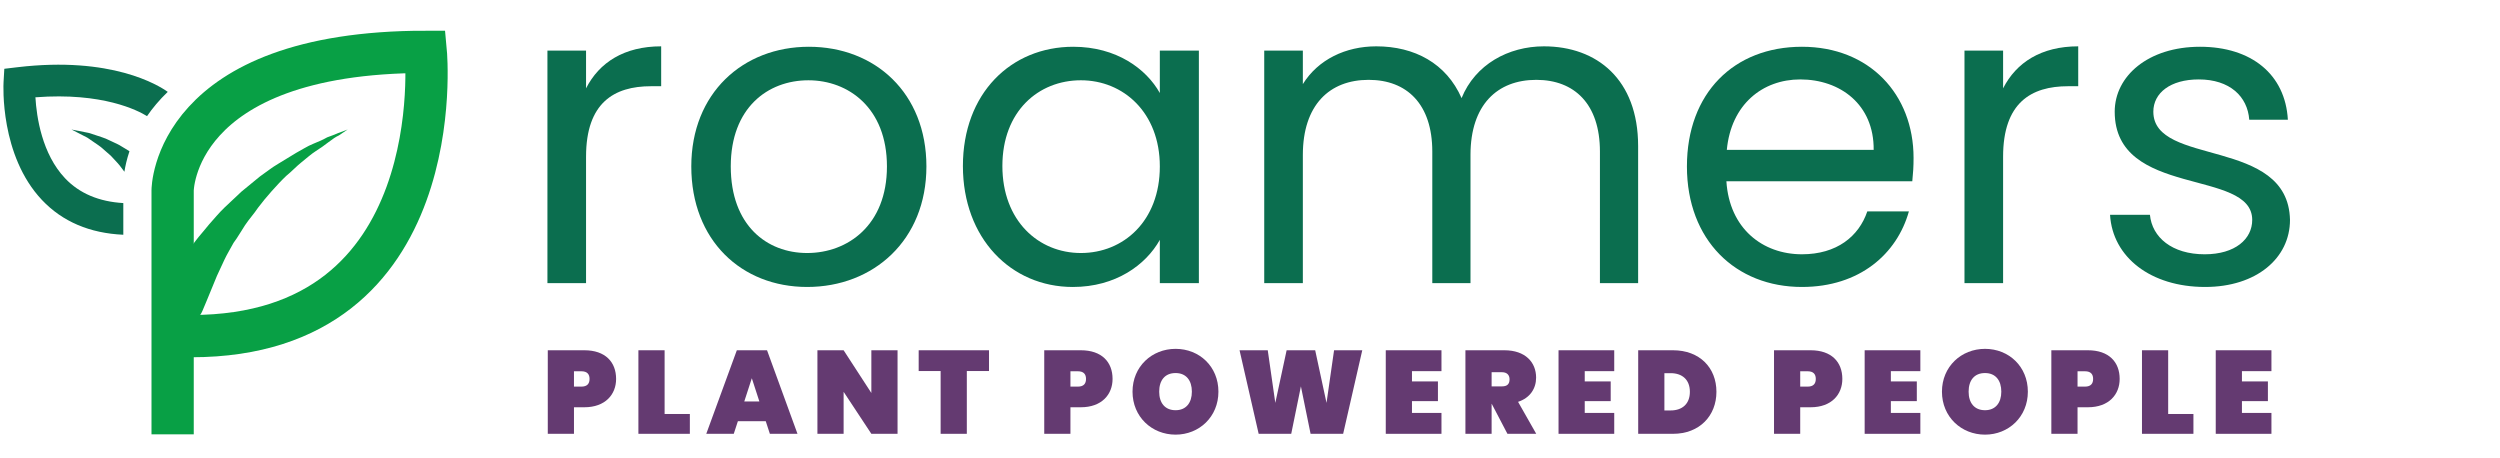
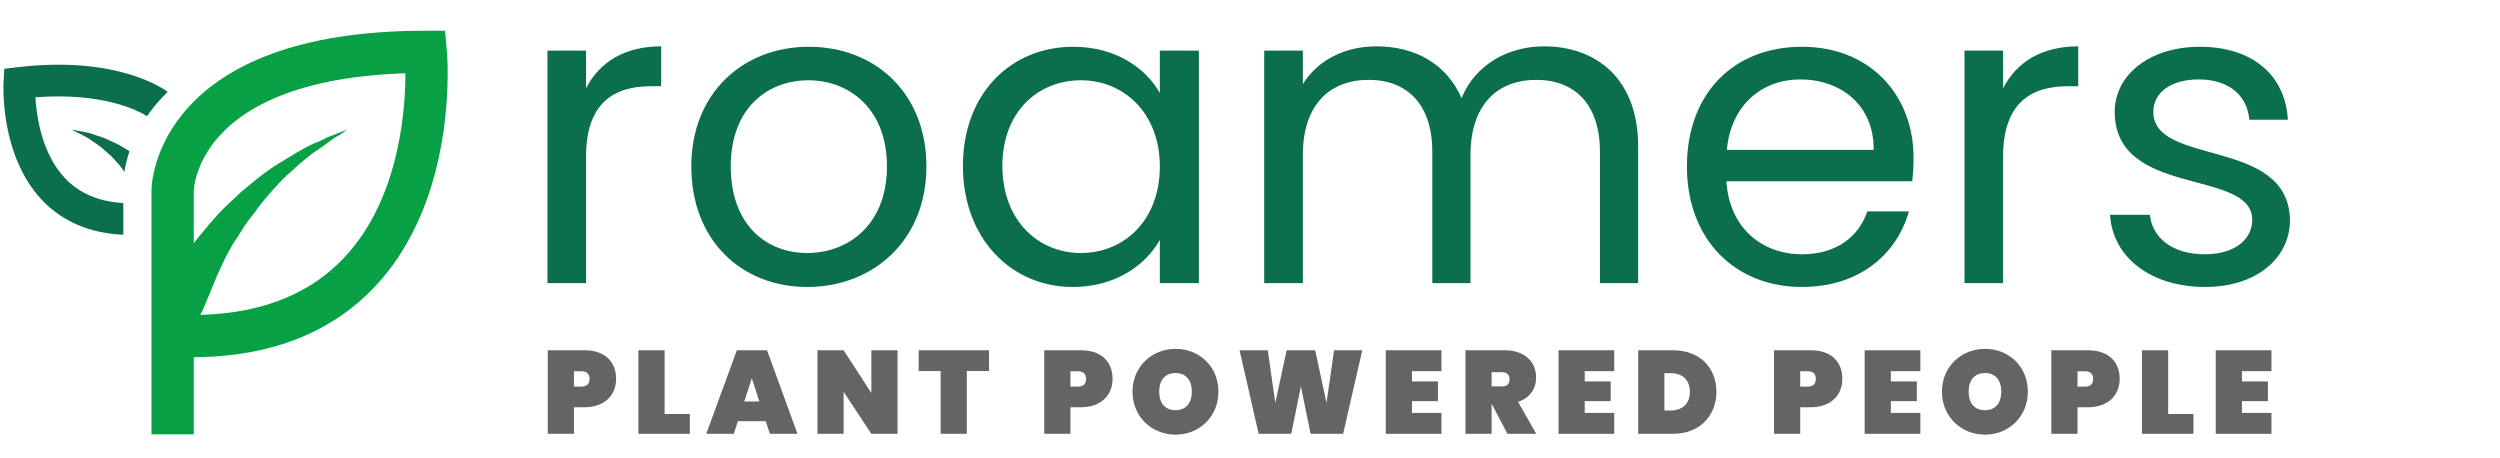
<svg xmlns="http://www.w3.org/2000/svg" version="1.1" id="Layer_1" x="0px" y="0px" width="354.949px" height="65px" viewBox="0 0 354.949 65" enable-background="new 0 0 354.949 65" xml:space="preserve">
  <path stroke="#03CE6A" stroke-width="6.653" stroke-miterlimit="10" d="M97.518,139.009" />
  <path fill="none" stroke="#08A045" stroke-width="6" stroke-miterlimit="10" d="M24.509,61.669V27.044c0,0,0-19.685,35.943-19.685  c0,0,3.762,40.364-33.283,40.364" />
  <g>
    <path fill="#08A045" d="M23.137,40.924c0,0,0.349-0.433,0.816-1.198s1.282-1.951,2.2-3.361c0.463-0.645,1.038-1.407,1.613-2.168   s1.269-1.507,1.954-2.374c0.682-0.758,1.38-1.612,2.17-2.367c0.802-0.755,1.592-1.498,2.394-2.252   c0.91-0.751,1.697-1.387,2.607-2.138c0.906-0.632,1.693-1.279,2.596-1.803s1.686-1.051,2.589-1.575   c0.792-0.419,1.575-0.947,2.364-1.258c0.789-0.312,1.457-0.615,2.018-0.933c0.557-0.199,1.115-0.409,1.565-0.611   c0.896-0.308,1.346-0.51,1.346-0.51s-0.453,0.322-1.249,0.849c-0.45,0.202-0.903,0.524-1.467,0.95s-1.129,0.852-1.813,1.275   c-0.672,0.423-1.363,1.061-2.038,1.592s-1.37,1.289-2.156,1.924c-0.679,0.639-1.373,1.396-2.056,2.155   c-0.682,0.758-1.38,1.612-1.954,2.374c-0.578,0.869-1.272,1.615-1.85,2.485c-0.578,0.869-1.048,1.742-1.622,2.492   c-0.47,0.873-0.937,1.626-1.296,2.394s-0.706,1.525-1.065,2.293c-0.595,1.42-1.075,2.628-1.437,3.492   c-0.362,0.876-0.595,1.42-0.595,1.42c-0.713,1.752-2.616,2.461-4.369,1.748c-1.752-0.713-2.461-2.616-1.748-4.369   C22.896,41.36,22.903,41.145,23.137,40.924L23.137,40.924z" />
  </g>
  <path fill="none" stroke="#03CE6A" stroke-width="1.106" stroke-miterlimit="10" d="M18.758,38.666" />
  <g enable-background="new    ">
    <path fill="#0B6E4F" d="M83.207,40.201h-5.483V7.181h5.483v5.362c1.868-3.676,5.423-5.965,10.666-5.965v5.664h-1.446   c-5.242,0-9.219,2.35-9.219,10.002L83.207,40.201L83.207,40.201z" />
    <path fill="#0B6E4F" d="M114.6,40.743c-9.34,0-16.45-6.628-16.45-17.112c0-10.425,7.352-16.992,16.691-16.992   c9.4,0,16.691,6.567,16.691,16.992C131.533,34.115,124,40.743,114.6,40.743z M114.6,35.923c5.725,0,11.328-3.917,11.328-12.292   c0-8.315-5.483-12.232-11.147-12.232c-5.784,0-11.027,3.917-11.027,12.232C103.754,32.006,108.875,35.923,114.6,35.923z" />
    <path fill="#0B6E4F" d="M152.38,6.639c6.146,0,10.364,3.133,12.292,6.567V7.181h5.544v33.021h-5.544v-6.146   c-1.988,3.556-6.267,6.688-12.353,6.688c-8.797,0-15.606-6.93-15.606-17.173C136.713,13.267,143.523,6.639,152.38,6.639z    M153.465,11.398c-6.026,0-11.147,4.398-11.147,12.172s5.121,12.353,11.147,12.353c6.025,0,11.207-4.52,11.207-12.292   C164.672,15.978,159.491,11.398,153.465,11.398z" />
    <path fill="#0B6E4F" d="M227.158,21.521c0-6.749-3.615-10.184-9.038-10.184c-5.544,0-9.34,3.556-9.34,10.666V40.2h-5.423V21.52   c0-6.749-3.616-10.184-9.039-10.184c-5.544,0-9.34,3.556-9.34,10.666v18.197h-5.483V7.181h5.483v4.76   c2.169-3.495,6.086-5.362,10.425-5.362c5.423,0,9.942,2.41,12.111,7.351c1.929-4.76,6.628-7.351,11.689-7.351   c7.532,0,13.378,4.699,13.378,14.16v19.463h-5.424L227.158,21.521L227.158,21.521z" />
    <path fill="#0B6E4F" d="M255.839,40.743c-9.4,0-16.33-6.628-16.33-17.112c0-10.425,6.688-16.992,16.33-16.992   c9.581,0,15.848,6.748,15.848,15.787c0,1.205-0.061,2.169-0.181,3.313h-26.393c0.422,6.688,5.121,10.364,10.726,10.364   c4.94,0,8.074-2.53,9.279-6.086h5.905C269.336,36.043,264.033,40.743,255.839,40.743z M245.173,21.28h20.85   c0.06-6.447-4.761-10.003-10.425-10.003C250.234,11.277,245.775,14.833,245.173,21.28z" />
    <path fill="#0B6E4F" d="M284.399,40.201h-5.483V7.181h5.483v5.362c1.868-3.676,5.423-5.965,10.666-5.965v5.664h-1.446   c-5.242,0-9.22,2.35-9.22,10.002V40.201z" />
    <path fill="#0B6E4F" d="M313.081,40.743c-7.713,0-13.137-4.218-13.498-10.243h5.664c0.302,3.193,3.134,5.604,7.773,5.604   c4.338,0,6.749-2.169,6.749-4.881c0-7.352-19.523-3.073-19.523-15.365c0-5.062,4.76-9.219,12.111-9.219   c7.291,0,12.111,3.916,12.474,10.363h-5.483c-0.241-3.313-2.772-5.725-7.171-5.725c-4.037,0-6.447,1.929-6.447,4.58   c0,7.833,19.161,3.555,19.402,15.365C325.132,36.646,320.372,40.743,313.081,40.743z" />
  </g>
  <g enable-background="new    ">
-     <path fill="#643A71" d="M82.967,57.823h-1.474v3.77h-3.719V49.73h5.193c2.982,0,4.507,1.676,4.507,4.071   C87.474,55.997,85.949,57.823,82.967,57.823z M82.548,54.892c0.837,0,1.156-0.437,1.156-1.09s-0.318-1.089-1.156-1.089h-1.056   v2.179H82.548z" />
-     <path fill="#643A71" d="M94.36,49.73v9.048h3.585v2.814H90.64V49.73H94.36z" />
-     <path fill="#643A71" d="M108.72,59.8h-3.954l-0.586,1.793h-3.904l4.339-11.862h4.289l4.323,11.862h-3.921L108.72,59.8z    M106.743,53.701l-1.072,3.301h2.145L106.743,53.701z" />
-     <path fill="#643A71" d="M127.434,49.73v11.862h-3.72l-3.938-5.965v5.965h-3.719V49.73h3.719l3.938,6.065V49.73H127.434z" />
-     <path fill="#643A71" d="M130.434,49.73h9.985v2.949h-3.15v8.913h-3.719V52.68h-3.116L130.434,49.73L130.434,49.73z" />
-     <path fill="#643A71" d="M153.455,57.823h-1.475v3.77h-3.719V49.73h5.193c2.982,0,4.507,1.676,4.507,4.071   C157.962,55.997,156.437,57.823,153.455,57.823z M153.036,54.892c0.838,0,1.156-0.437,1.156-1.09s-0.318-1.089-1.156-1.089h-1.056   v2.179H153.036z" />
-     <path fill="#643A71" d="M166.91,61.71c-3.368,0-6.115-2.529-6.115-6.099c0-3.568,2.747-6.081,6.115-6.081   c3.384,0,6.081,2.513,6.081,6.081C172.991,59.181,170.261,61.71,166.91,61.71z M166.91,58.242c1.491,0,2.312-1.056,2.312-2.631   c0-1.608-0.82-2.646-2.312-2.646c-1.525,0-2.329,1.038-2.329,2.646C164.581,57.187,165.385,58.242,166.91,58.242z" />
-     <path fill="#643A71" d="M175.991,49.73h4.004l1.072,7.473l1.608-7.473h4.055l1.608,7.473l1.072-7.473h4.004L190.7,61.592h-4.624   l-1.374-6.735l-1.374,6.735h-4.624L175.991,49.73z" />
-     <path fill="#643A71" d="M204.659,52.696h-4.188v1.458h3.686v2.798h-3.686v1.675h4.188v2.966h-7.908V49.73h7.908V52.696z" />
-     <path fill="#643A71" d="M213.589,49.73c2.982,0,4.507,1.709,4.507,3.888c0,1.558-0.871,2.881-2.562,3.435l2.58,4.54h-4.089   l-2.228-4.256h-0.018v4.256h-3.719V49.73H213.589z M213.254,52.847h-1.475v2.011h1.475c0.704,0,1.072-0.302,1.072-1.005   C214.326,53.249,213.958,52.847,213.254,52.847z" />
-     <path fill="#643A71" d="M229.188,52.696H225v1.458h3.686v2.798H225v1.675h4.188v2.966h-7.908V49.73h7.908V52.696z" />
-     <path fill="#643A71" d="M243.698,55.628c0,3.385-2.379,5.965-6.165,5.965h-4.942V49.73h4.942   C241.319,49.73,243.698,52.21,243.698,55.628z M237.198,58.275c1.642,0,2.73-0.922,2.73-2.647s-1.089-2.646-2.73-2.646h-0.888   v5.294L237.198,58.275L237.198,58.275z" />
-     <path fill="#643A71" d="M257.068,57.823h-1.475v3.77h-3.719V49.73h5.193c2.982,0,4.507,1.676,4.507,4.071   C261.575,55.997,260.051,57.823,257.068,57.823z M256.649,54.892c0.838,0,1.156-0.437,1.156-1.09s-0.318-1.089-1.156-1.089h-1.056   v2.179H256.649z" />
-     <path fill="#643A71" d="M272.651,52.696h-4.188v1.458h3.686v2.798h-3.686v1.675h4.188v2.966h-7.908V49.73h7.908V52.696z" />
-     <path fill="#643A71" d="M281.833,61.71c-3.368,0-6.115-2.529-6.115-6.099c0-3.568,2.747-6.081,6.115-6.081   c3.384,0,6.081,2.513,6.081,6.081C287.914,59.181,285.183,61.71,281.833,61.71z M281.833,58.242c1.491,0,2.312-1.056,2.312-2.631   c0-1.608-0.82-2.646-2.312-2.646c-1.524,0-2.329,1.038-2.329,2.646C279.504,57.187,280.308,58.242,281.833,58.242z" />
-     <path fill="#643A71" d="M296.443,57.823h-1.475v3.77h-3.719V49.73h5.193c2.982,0,4.507,1.676,4.507,4.071   C300.95,55.997,299.426,57.823,296.443,57.823z M296.024,54.892c0.838,0,1.156-0.437,1.156-1.09s-0.318-1.089-1.156-1.089h-1.056   v2.179H296.024z" />
-     <path fill="#643A71" d="M307.836,49.73v9.048h3.586v2.814h-7.305V49.73H307.836z" />
-     <path fill="#643A71" d="M322.498,52.696h-4.189v1.458h3.687v2.798h-3.687v1.675h4.189v2.966h-7.908V49.73h7.908V52.696z" />
+     <path fill="#646464" d="M82.967,57.823h-1.474v3.77h-3.719V49.73h5.193c2.982,0,4.507,1.676,4.507,4.071   C87.474,55.997,85.949,57.823,82.967,57.823z M82.548,54.892c0.837,0,1.156-0.437,1.156-1.09s-0.318-1.089-1.156-1.089h-1.056   v2.179H82.548z" />
+     <path fill="#646464" d="M94.36,49.73v9.048h3.585v2.814H90.64V49.73H94.36z" />
+     <path fill="#646464" d="M108.72,59.8h-3.954l-0.586,1.793h-3.904l4.339-11.862h4.289l4.323,11.862h-3.921L108.72,59.8z    M106.743,53.701l-1.072,3.301h2.145L106.743,53.701z" />
+     <path fill="#646464" d="M127.434,49.73v11.862h-3.72l-3.938-5.965v5.965h-3.719V49.73h3.719l3.938,6.065V49.73H127.434z" />
+     <path fill="#646464" d="M130.434,49.73h9.985v2.949h-3.15v8.913h-3.719V52.68h-3.116L130.434,49.73L130.434,49.73z" />
+     <path fill="#646464" d="M153.455,57.823h-1.475v3.77h-3.719V49.73h5.193c2.982,0,4.507,1.676,4.507,4.071   C157.962,55.997,156.437,57.823,153.455,57.823z M153.036,54.892c0.838,0,1.156-0.437,1.156-1.09s-0.318-1.089-1.156-1.089h-1.056   v2.179H153.036z" />
+     <path fill="#646464" d="M166.91,61.71c-3.368,0-6.115-2.529-6.115-6.099c0-3.568,2.747-6.081,6.115-6.081   c3.384,0,6.081,2.513,6.081,6.081C172.991,59.181,170.261,61.71,166.91,61.71z M166.91,58.242c1.491,0,2.312-1.056,2.312-2.631   c0-1.608-0.82-2.646-2.312-2.646c-1.525,0-2.329,1.038-2.329,2.646C164.581,57.187,165.385,58.242,166.91,58.242z" />
+     <path fill="#646464" d="M175.991,49.73h4.004l1.072,7.473l1.608-7.473h4.055l1.608,7.473l1.072-7.473h4.004L190.7,61.592h-4.624   l-1.374-6.735l-1.374,6.735h-4.624L175.991,49.73z" />
+     <path fill="#646464" d="M204.659,52.696h-4.188v1.458h3.686v2.798h-3.686v1.675h4.188v2.966h-7.908V49.73h7.908V52.696z" />
+     <path fill="#646464" d="M213.589,49.73c2.982,0,4.507,1.709,4.507,3.888c0,1.558-0.871,2.881-2.562,3.435l2.58,4.54h-4.089   l-2.228-4.256h-0.018v4.256h-3.719V49.73H213.589z M213.254,52.847h-1.475v2.011h1.475c0.704,0,1.072-0.302,1.072-1.005   C214.326,53.249,213.958,52.847,213.254,52.847z" />
+     <path fill="#646464" d="M229.188,52.696H225v1.458h3.686v2.798H225v1.675h4.188v2.966h-7.908V49.73h7.908V52.696z" />
+     <path fill="#646464" d="M243.698,55.628c0,3.385-2.379,5.965-6.165,5.965h-4.942V49.73h4.942   C241.319,49.73,243.698,52.21,243.698,55.628z M237.198,58.275c1.642,0,2.73-0.922,2.73-2.647s-1.089-2.646-2.73-2.646h-0.888   v5.294L237.198,58.275L237.198,58.275z" />
+     <path fill="#646464" d="M257.068,57.823h-1.475v3.77h-3.719V49.73h5.193c2.982,0,4.507,1.676,4.507,4.071   C261.575,55.997,260.051,57.823,257.068,57.823z M256.649,54.892c0.838,0,1.156-0.437,1.156-1.09s-0.318-1.089-1.156-1.089h-1.056   v2.179H256.649z" />
+     <path fill="#646464" d="M272.651,52.696h-4.188v1.458h3.686v2.798h-3.686v1.675h4.188v2.966h-7.908V49.73h7.908V52.696z" />
+     <path fill="#646464" d="M281.833,61.71c-3.368,0-6.115-2.529-6.115-6.099c0-3.568,2.747-6.081,6.115-6.081   c3.384,0,6.081,2.513,6.081,6.081C287.914,59.181,285.183,61.71,281.833,61.71z M281.833,58.242c1.491,0,2.312-1.056,2.312-2.631   c0-1.608-0.82-2.646-2.312-2.646c-1.524,0-2.329,1.038-2.329,2.646C279.504,57.187,280.308,58.242,281.833,58.242z" />
+     <path fill="#646464" d="M296.443,57.823h-1.475v3.77h-3.719V49.73h5.193c2.982,0,4.507,1.676,4.507,4.071   C300.95,55.997,299.426,57.823,296.443,57.823z M296.024,54.892c0.838,0,1.156-0.437,1.156-1.09s-0.318-1.089-1.156-1.089h-1.056   v2.179H296.024z" />
+     <path fill="#646464" d="M307.836,49.73v9.048h3.586v2.814h-7.305V49.73H307.836z" />
+     <path fill="#646464" d="M322.498,52.696h-4.189v1.458h3.687v2.798h-3.687v1.675h4.189v2.966h-7.908V49.73h7.908V52.696z" />
  </g>
  <g>
    <path fill="none" d="M5.029,13.815c0.164,2.792,0.926,8.033,4.216,11.504c2.031,2.143,4.812,3.314,8.264,3.512v-2.787   c0-0.138,0.013-0.743,0.156-1.659c-0.12-0.167-0.254-0.333-0.389-0.518c-0.19-0.236-0.368-0.513-0.606-0.747   c-0.23-0.248-0.467-0.504-0.708-0.764c-0.233-0.277-0.521-0.494-0.792-0.739c-0.277-0.242-0.555-0.485-0.828-0.724   c-0.284-0.227-0.588-0.412-0.872-0.615c-0.29-0.199-0.57-0.391-0.835-0.573c-0.26-0.2-0.544-0.308-0.791-0.446   c-1.018-0.522-1.696-0.87-1.696-0.87s0.755,0.149,1.887,0.372c0.283,0.066,0.608,0.097,0.918,0.219   c0.319,0.106,0.656,0.218,1.004,0.334c0.347,0.122,0.721,0.228,1.081,0.378c0.355,0.166,0.715,0.334,1.075,0.503   c0.359,0.176,0.739,0.327,1.069,0.546c0.342,0.206,0.678,0.41,1.003,0.606c0.071,0.04,0.133,0.087,0.199,0.131   c0.496-1.483,1.271-3.203,2.493-4.987C19.571,15.681,14.57,13.084,5.029,13.815z" />
    <path fill="#0B6E4F" d="M9.245,25.319c-3.29-3.471-4.052-8.712-4.216-11.504c9.541-0.732,14.542,1.865,15.847,2.674   c0.781-1.141,1.753-2.305,2.939-3.447C22.48,12.09,15.823,7.961,2.486,9.543L0.613,9.766l-0.108,1.883   c-0.024,0.422-0.524,10.415,5.453,16.745c2.906,3.077,6.796,4.722,11.55,4.936v-4.498C14.057,28.633,11.276,27.462,9.245,25.319z" />
    <path fill="#0B6E4F" d="M17.18,20.74c-0.329-0.219-0.71-0.37-1.069-0.546c-0.36-0.168-0.72-0.337-1.075-0.503   c-0.36-0.15-0.734-0.255-1.081-0.378c-0.348-0.116-0.684-0.228-1.004-0.334c-0.31-0.122-0.635-0.153-0.918-0.219   c-1.132-0.223-1.887-0.372-1.887-0.372s0.678,0.348,1.696,0.87c0.247,0.138,0.531,0.245,0.791,0.446   c0.266,0.182,0.546,0.374,0.835,0.573c0.284,0.202,0.588,0.388,0.872,0.615c0.273,0.239,0.55,0.481,0.828,0.724   c0.271,0.245,0.559,0.462,0.792,0.739c0.241,0.26,0.478,0.516,0.708,0.764c0.238,0.235,0.417,0.511,0.606,0.747   c0.135,0.185,0.27,0.351,0.389,0.518c0.12-0.771,0.337-1.766,0.718-2.908c-0.067-0.043-0.128-0.091-0.199-0.131   C17.858,21.15,17.522,20.946,17.18,20.74z" />
  </g>
</svg>
